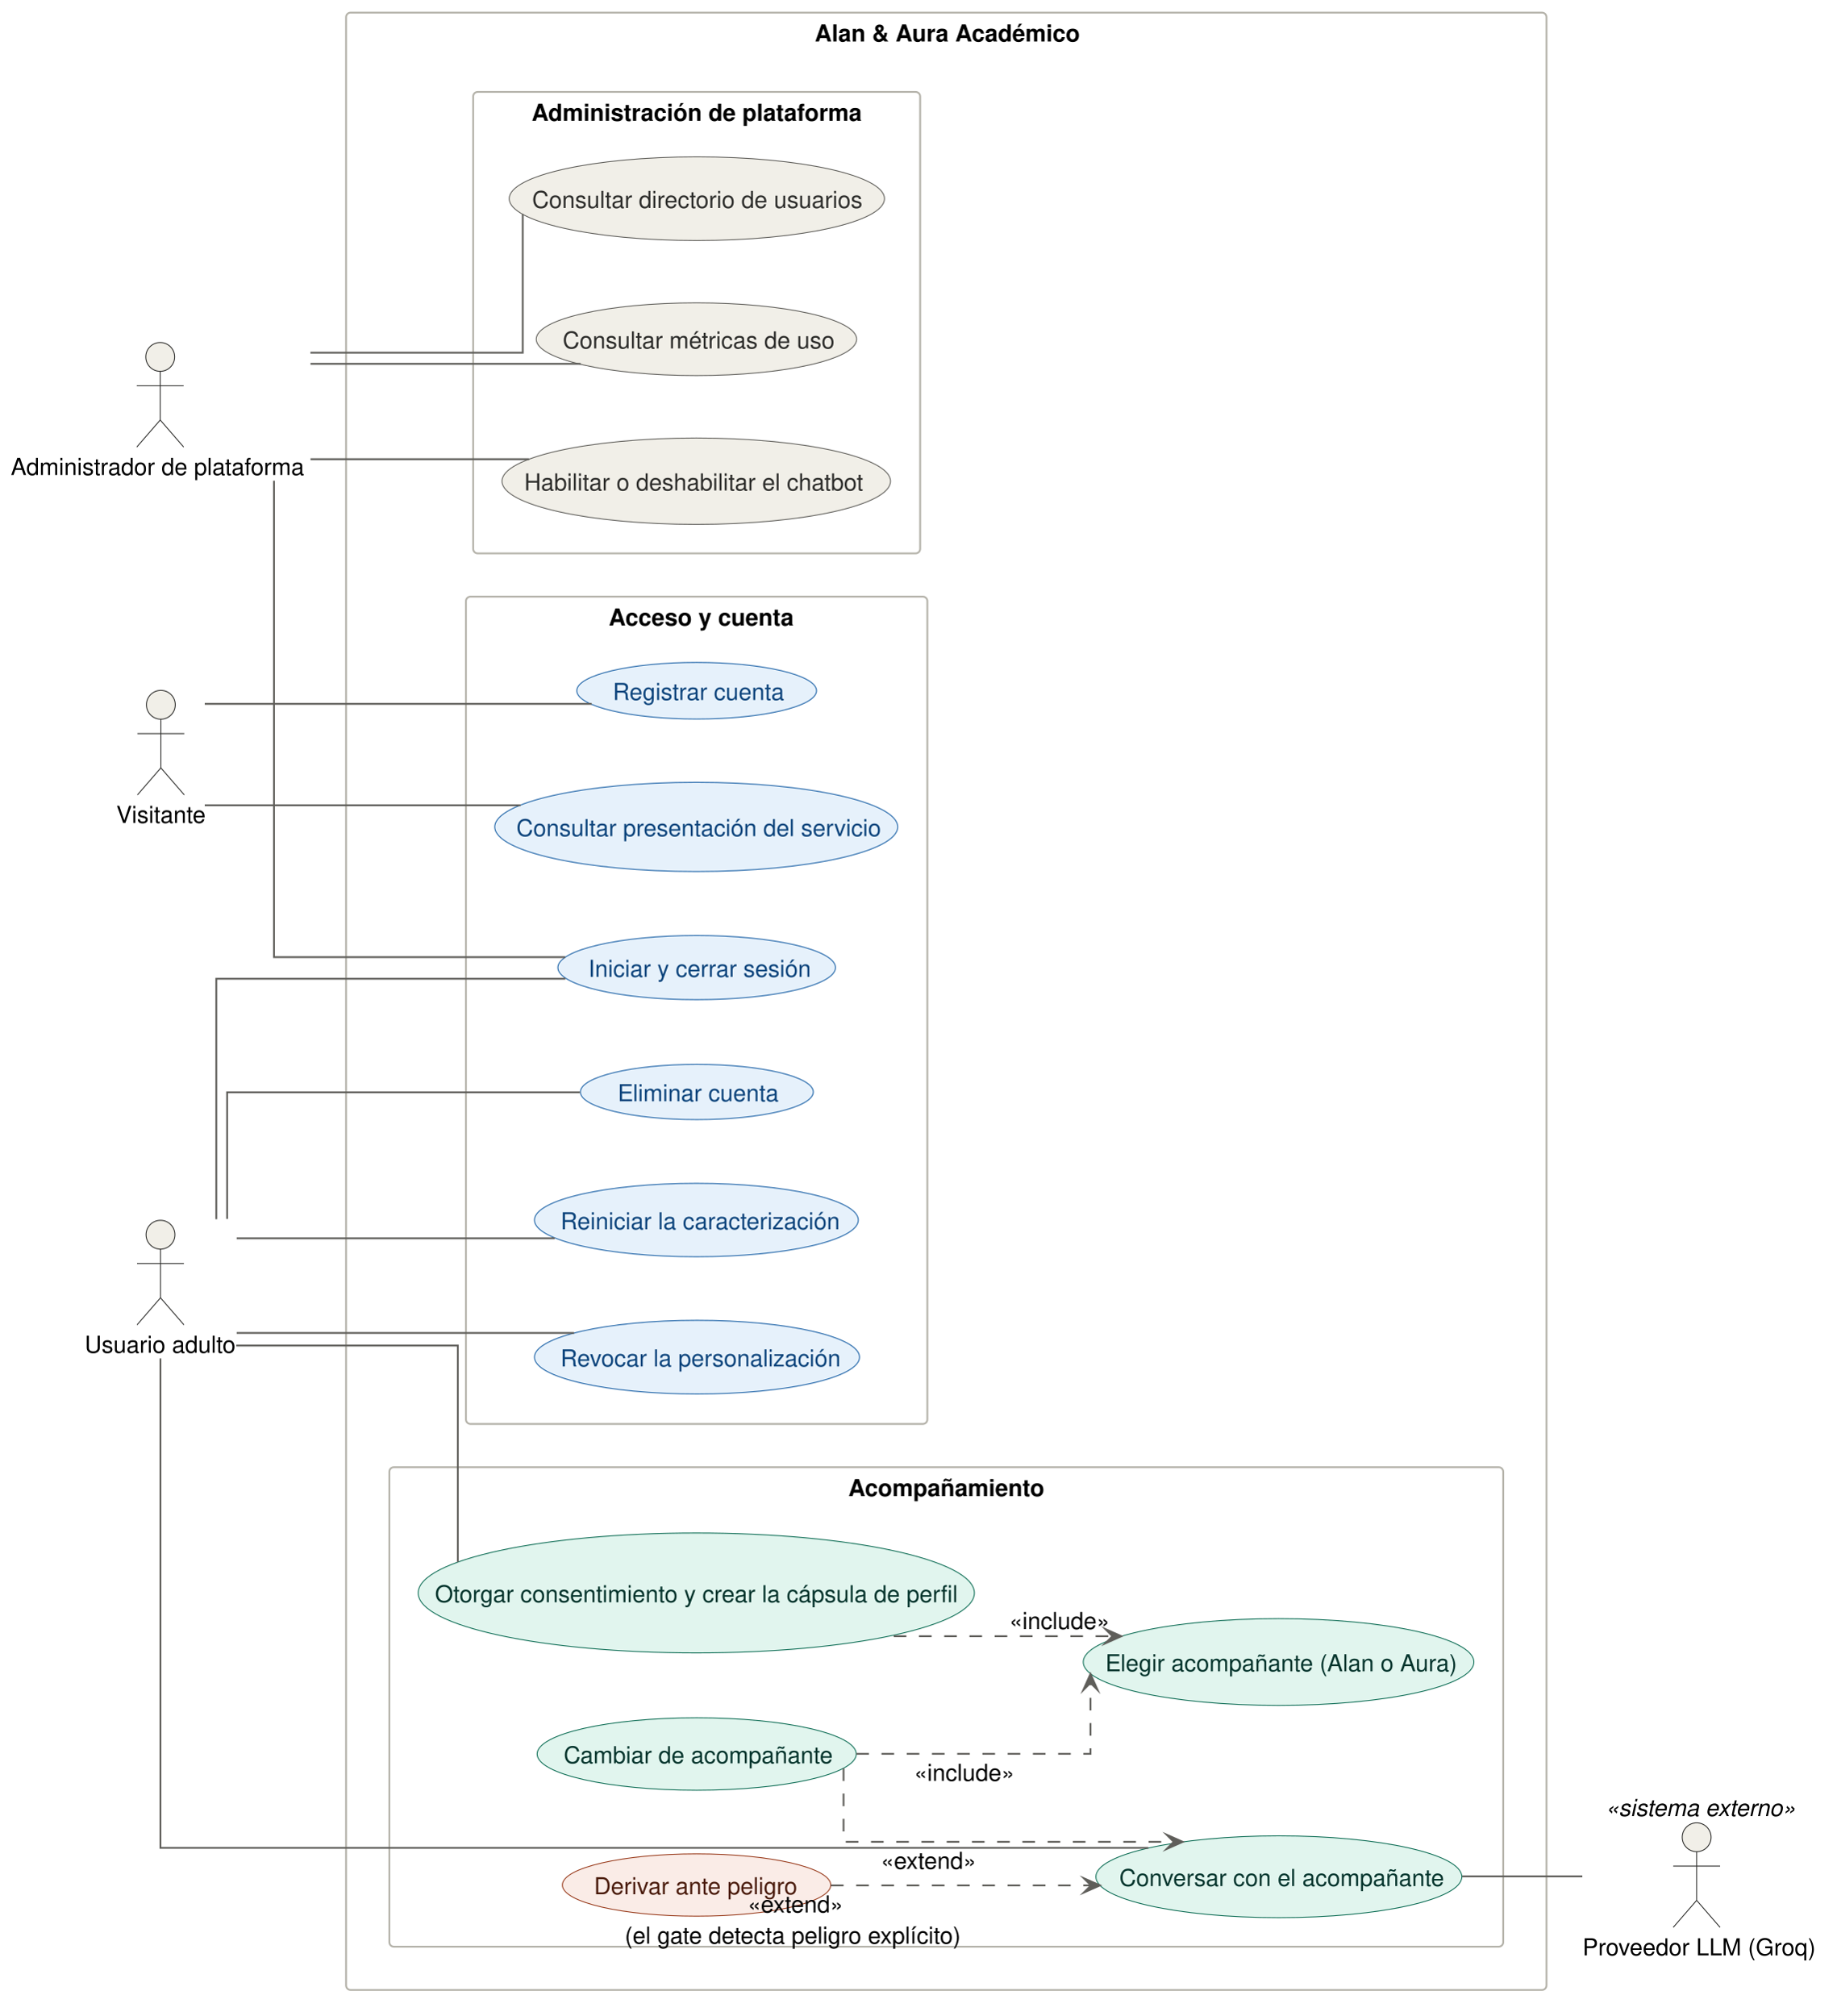
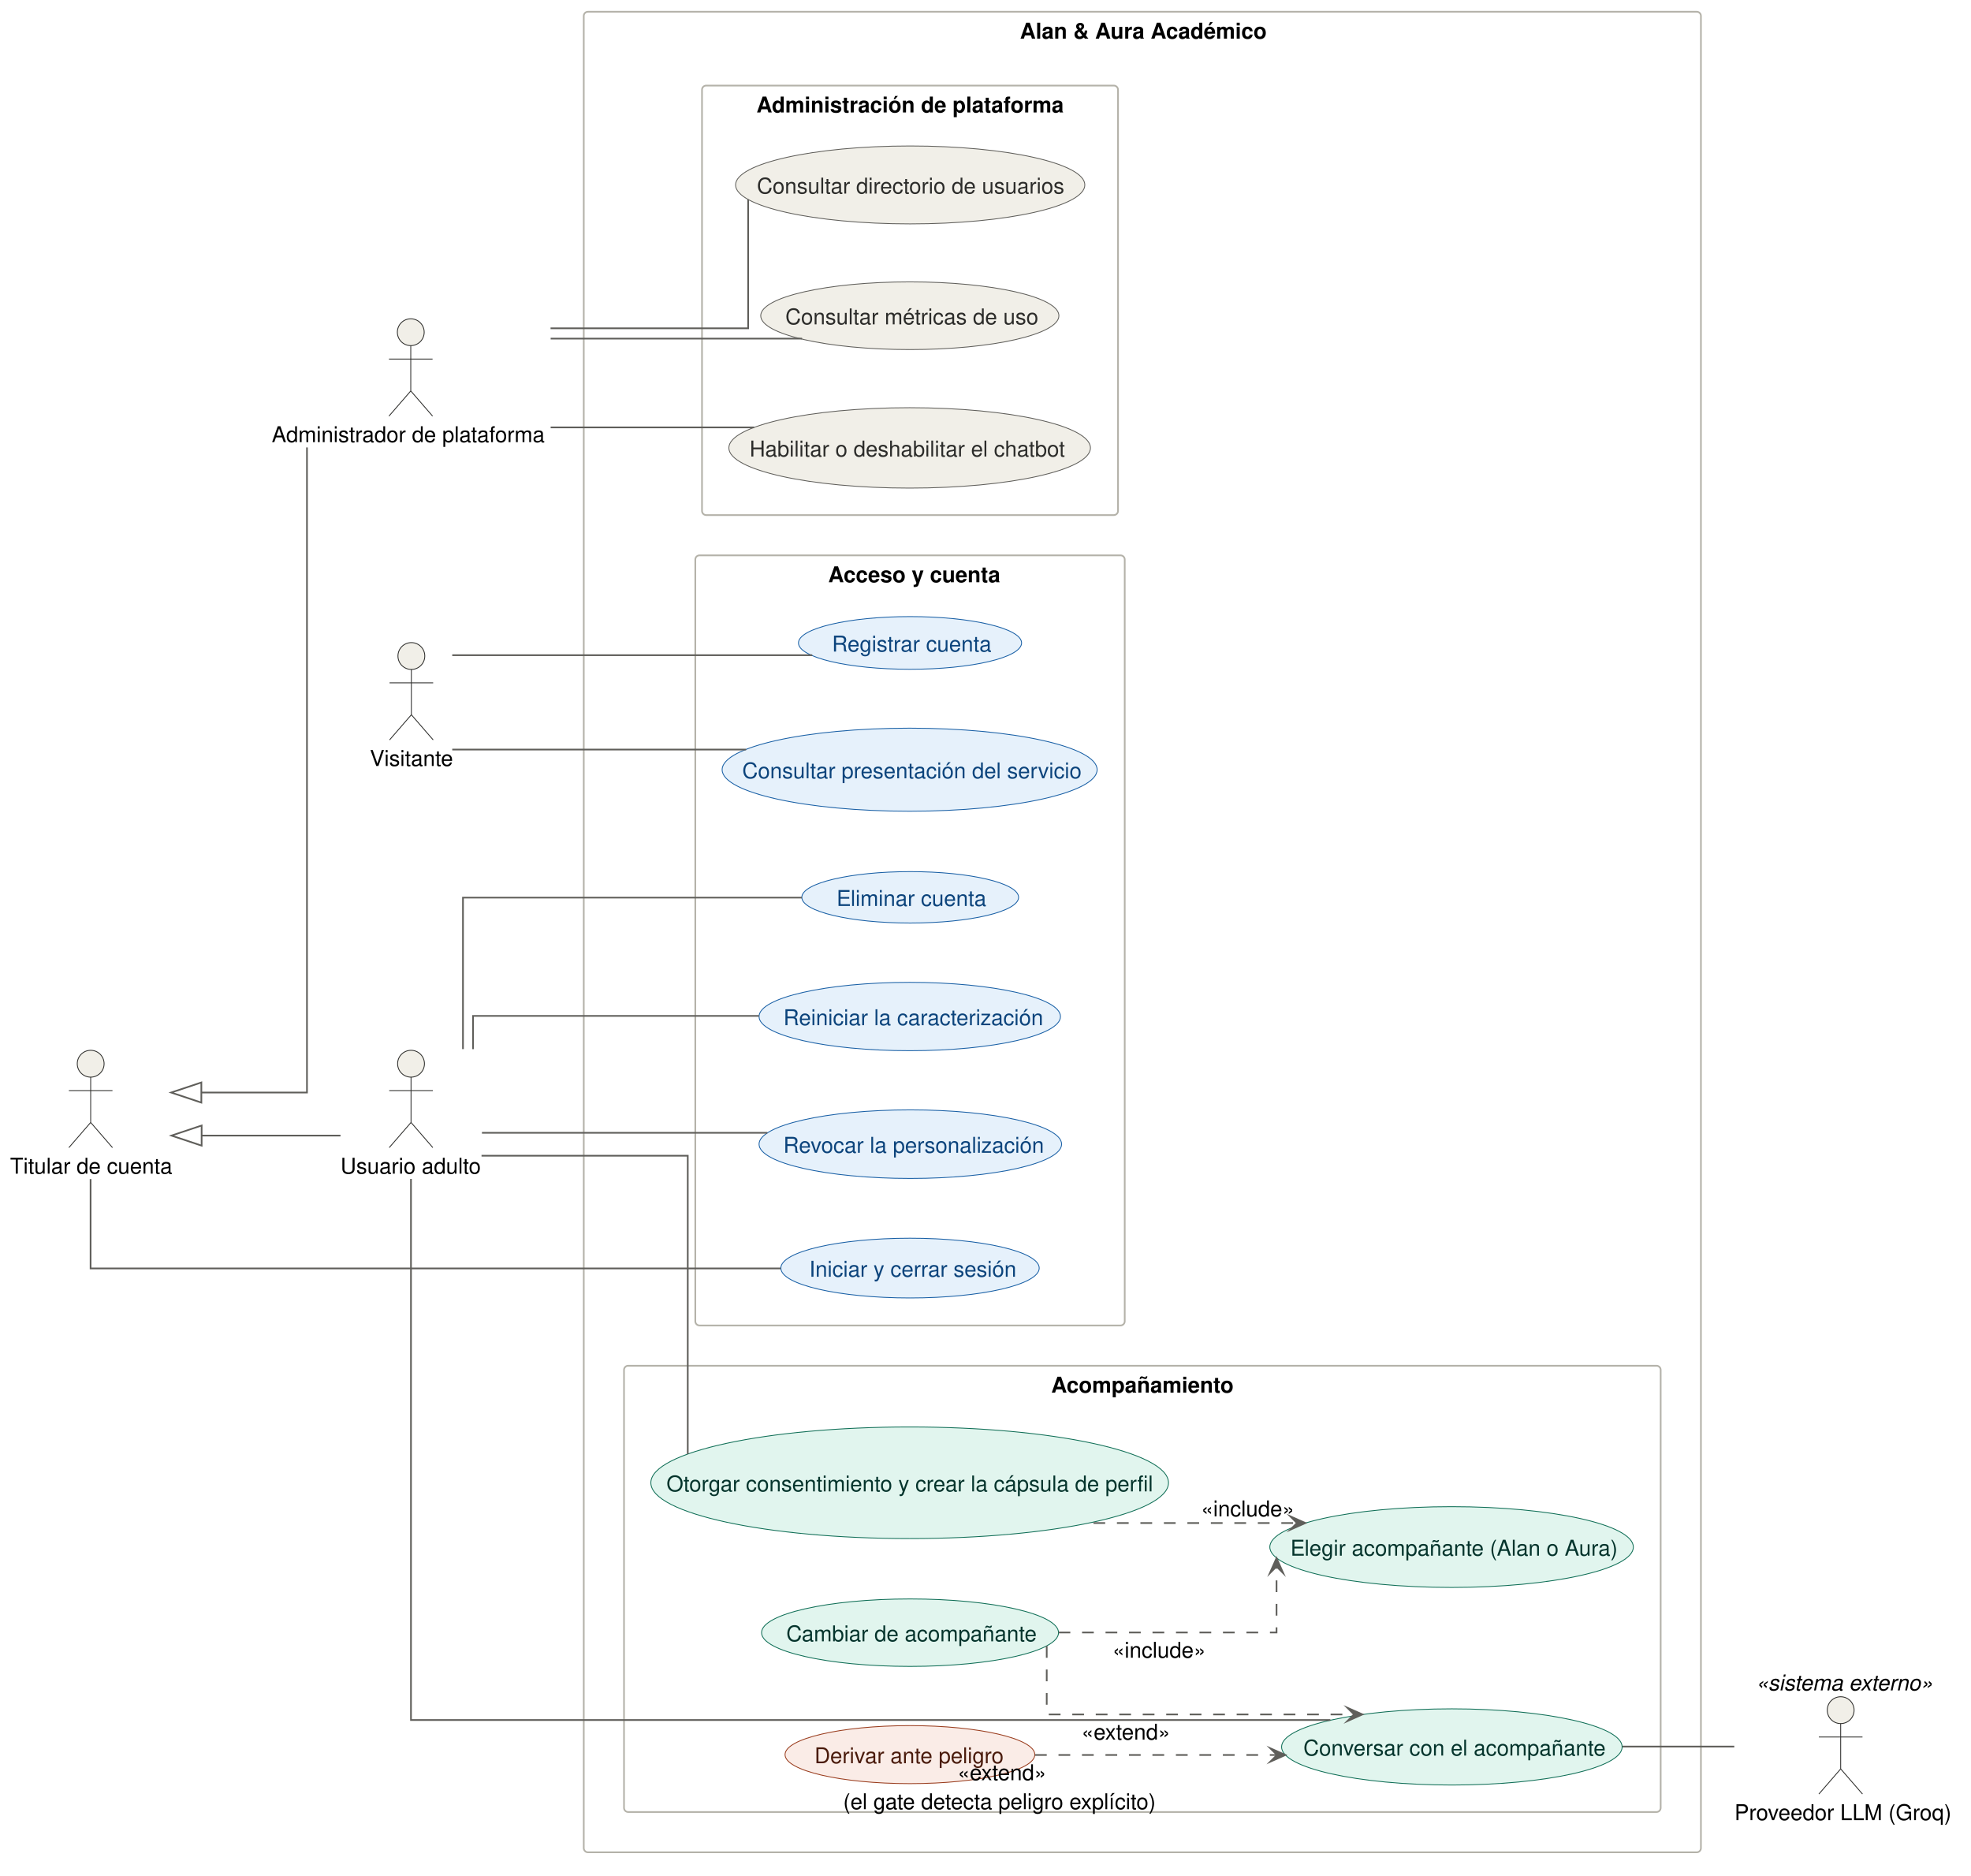
- <svg xmlns="http://www.w3.org/2000/svg" contentStyleType="text/css" data-diagram-type="DESCRIPTION" height="1118px" preserveAspectRatio="none" style="width:1019px;height:1118px;background:#FFFFFF;" version="1.1" viewBox="0 0 1019 1118" width="1019px" zoomAndPan="magnify">
+ <svg xmlns="http://www.w3.org/2000/svg" contentStyleType="text/css" data-diagram-type="DESCRIPTION" height="1118px" preserveAspectRatio="none" style="width:1175px;height:1118px;background:#FFFFFF;" version="1.1" viewBox="0 0 1175 1118" width="1175px" zoomAndPan="magnify">
  <defs />
  <g>
-     <g class="cluster" data-qualified-name="Alan . Aura Acad.mico" data-source-line="20" id="ent0005">
-       <rect fill="none" height="1097" rx="2.5" ry="2.5" style="stroke:#B4B2A9;stroke-width:1;" width="666" x="192" y="7" />
-       <text fill="#000000" font-family="Segoe UI, Helvetica, Arial, sans-serif" font-size="13" font-weight="700" lengthAdjust="spacing" textLength="145.92" x="452.04" y="23.028">Alan &amp; Aura Académico</text>
+     <g class="cluster" data-qualified-name="Alan . Aura Acad.mico" data-source-line="24" id="ent0008">
+       <rect fill="none" height="1097" rx="2.5" ry="2.5" style="stroke:#B4B2A9;stroke-width:1;" width="666" x="348" y="7" />
+       <text fill="#000000" font-family="Segoe UI, Helvetica, Arial, sans-serif" font-size="13" font-weight="700" lengthAdjust="spacing" textLength="145.92" x="608.04" y="23.028">Alan &amp; Aura Académico</text>
    </g>
-     <g class="cluster" data-qualified-name="Alan . Aura Acad.mico.Acceso y cuenta" data-source-line="21" id="ent0006">
-       <rect fill="none" height="459" rx="2.5" ry="2.5" style="stroke:#B4B2A9;stroke-width:1;" width="256" x="258.5" y="331" />
-       <text fill="#000000" font-family="Segoe UI, Helvetica, Arial, sans-serif" font-size="13" font-weight="700" lengthAdjust="spacing" textLength="97.544" x="337.728" y="347.028">Acceso y cuenta</text>
+     <g class="cluster" data-qualified-name="Alan . Aura Acad.mico.Acceso y cuenta" data-source-line="25" id="ent0009">
+       <rect fill="none" height="459" rx="2.5" ry="2.5" style="stroke:#B4B2A9;stroke-width:1;" width="256" x="414.5" y="331" />
+       <text fill="#000000" font-family="Segoe UI, Helvetica, Arial, sans-serif" font-size="13" font-weight="700" lengthAdjust="spacing" textLength="97.544" x="493.728" y="347.028">Acceso y cuenta</text>
    </g>
-     <g class="cluster" data-qualified-name="Alan . Aura Acad.mico.Acompa.amiento" data-source-line="29" id="ent0013">
-       <rect fill="none" height="266" rx="2.5" ry="2.5" style="stroke:#B4B2A9;stroke-width:1;" width="618" x="216" y="814" />
-       <text fill="#000000" font-family="Segoe UI, Helvetica, Arial, sans-serif" font-size="13" font-weight="700" lengthAdjust="spacing" textLength="108.659" x="470.67" y="830.028">Acompañamiento</text>
+     <g class="cluster" data-qualified-name="Alan . Aura Acad.mico.Acompa.amiento" data-source-line="33" id="ent0016">
+       <rect fill="none" height="266" rx="2.5" ry="2.5" style="stroke:#B4B2A9;stroke-width:1;" width="618" x="372" y="814" />
+       <text fill="#000000" font-family="Segoe UI, Helvetica, Arial, sans-serif" font-size="13" font-weight="700" lengthAdjust="spacing" textLength="108.659" x="626.67" y="830.028">Acompañamiento</text>
    </g>
-     <g class="cluster" data-qualified-name="Alan . Aura Acad.mico.Administraci.n de plataforma" data-source-line="36" id="ent0019">
-       <rect fill="none" height="256" rx="2.5" ry="2.5" style="stroke:#B4B2A9;stroke-width:1;" width="248" x="262.5" y="51" />
-       <text fill="#000000" font-family="Segoe UI, Helvetica, Arial, sans-serif" font-size="13" font-weight="700" lengthAdjust="spacing" textLength="183.105" x="294.948" y="67.028">Administración de plataforma</text>
+     <g class="cluster" data-qualified-name="Alan . Aura Acad.mico.Administraci.n de plataforma" data-source-line="40" id="ent0022">
+       <rect fill="none" height="256" rx="2.5" ry="2.5" style="stroke:#B4B2A9;stroke-width:1;" width="248" x="418.5" y="51" />
+       <text fill="#000000" font-family="Segoe UI, Helvetica, Arial, sans-serif" font-size="13" font-weight="700" lengthAdjust="spacing" textLength="183.105" x="450.948" y="67.028">Administración de plataforma</text>
    </g>
-     <g class="entity" data-qualified-name="Alan . Aura Acad.mico.Acceso y cuenta.CU_Pres" data-source-line="22" id="ent0007">
-       <ellipse cx="386.272" cy="458.754" fill="#E6F1FB" rx="111.772" ry="24.754" style="stroke:#185FA5;stroke-width:0.5;" />
-       <text fill="#0C447C" font-family="Segoe UI, Helvetica, Arial, sans-serif" font-size="13" lengthAdjust="spacing" textLength="199.627" x="286.459" y="463.9">Consultar presentación del servicio</text>
+     <g class="entity" data-qualified-name="Alan . Aura Acad.mico.Acceso y cuenta.CU_Pres" data-source-line="26" id="ent0010">
+       <ellipse cx="542.272" cy="458.754" fill="#E6F1FB" rx="111.772" ry="24.754" style="stroke:#185FA5;stroke-width:0.5;" />
+       <text fill="#0C447C" font-family="Segoe UI, Helvetica, Arial, sans-serif" font-size="13" lengthAdjust="spacing" textLength="199.627" x="442.459" y="463.9">Consultar presentación del servicio</text>
    </g>
-     <g class="entity" data-qualified-name="Alan . Aura Acad.mico.Acceso y cuenta.CU_Reg" data-source-line="23" id="ent0008">
-       <ellipse cx="386.508" cy="383.202" fill="#E6F1FB" rx="66.508" ry="15.701" style="stroke:#185FA5;stroke-width:0.5;" />
-       <text fill="#0C447C" font-family="Segoe UI, Helvetica, Arial, sans-serif" font-size="13" lengthAdjust="spacing" textLength="93.05" x="339.982" y="388.347">Registrar cuenta</text>
+     <g class="entity" data-qualified-name="Alan . Aura Acad.mico.Acceso y cuenta.CU_Reg" data-source-line="27" id="ent0011">
+       <ellipse cx="542.508" cy="383.202" fill="#E6F1FB" rx="66.508" ry="15.701" style="stroke:#185FA5;stroke-width:0.5;" />
+       <text fill="#0C447C" font-family="Segoe UI, Helvetica, Arial, sans-serif" font-size="13" lengthAdjust="spacing" textLength="93.05" x="495.982" y="388.347">Registrar cuenta</text>
    </g>
-     <g class="entity" data-qualified-name="Alan . Aura Acad.mico.Acceso y cuenta.CU_Login" data-source-line="24" id="ent0009">
-       <ellipse cx="386.513" cy="536.803" fill="#E6F1FB" rx="77.013" ry="17.803" style="stroke:#185FA5;stroke-width:0.5;" />
-       <text fill="#0C447C" font-family="Segoe UI, Helvetica, Arial, sans-serif" font-size="13" lengthAdjust="spacing" textLength="120.155" x="326.435" y="541.948">Iniciar y cerrar sesión</text>
+     <g class="entity" data-qualified-name="Alan . Aura Acad.mico.Acceso y cuenta.CU_Login" data-source-line="28" id="ent0012">
+       <ellipse cx="542.513" cy="755.803" fill="#E6F1FB" rx="77.013" ry="17.803" style="stroke:#185FA5;stroke-width:0.5;" />
+       <text fill="#0C447C" font-family="Segoe UI, Helvetica, Arial, sans-serif" font-size="13" lengthAdjust="spacing" textLength="120.155" x="482.435" y="760.948">Iniciar y cerrar sesión</text>
    </g>
-     <g class="entity" data-qualified-name="Alan . Aura Acad.mico.Acceso y cuenta.CU_Elim" data-source-line="25" id="ent0010">
-       <ellipse cx="386.613" cy="605.823" fill="#E6F1FB" rx="64.613" ry="15.323" style="stroke:#185FA5;stroke-width:0.5;" />
-       <text fill="#0C447C" font-family="Segoe UI, Helvetica, Arial, sans-serif" font-size="13" lengthAdjust="spacing" textLength="87.807" x="342.709" y="610.968">Eliminar cuenta</text>
+     <g class="entity" data-qualified-name="Alan . Aura Acad.mico.Acceso y cuenta.CU_Elim" data-source-line="29" id="ent0013">
+       <ellipse cx="542.613" cy="534.823" fill="#E6F1FB" rx="64.613" ry="15.323" style="stroke:#185FA5;stroke-width:0.5;" />
+       <text fill="#0C447C" font-family="Segoe UI, Helvetica, Arial, sans-serif" font-size="13" lengthAdjust="spacing" textLength="87.807" x="498.709" y="539.968">Eliminar cuenta</text>
    </g>
-     <g class="entity" data-qualified-name="Alan . Aura Acad.mico.Acceso y cuenta.CU_Reinit" data-source-line="26" id="ent0011">
-       <ellipse cx="386.347" cy="676.869" fill="#E6F1FB" rx="89.847" ry="20.369" style="stroke:#185FA5;stroke-width:0.5;" />
-       <text fill="#0C447C" font-family="Segoe UI, Helvetica, Arial, sans-serif" font-size="13" lengthAdjust="spacing" textLength="150.649" x="311.022" y="682.015">Reiniciar la caracterización</text>
+     <g class="entity" data-qualified-name="Alan . Aura Acad.mico.Acceso y cuenta.CU_Reinit" data-source-line="30" id="ent0014">
+       <ellipse cx="542.347" cy="605.869" fill="#E6F1FB" rx="89.847" ry="20.369" style="stroke:#185FA5;stroke-width:0.5;" />
+       <text fill="#0C447C" font-family="Segoe UI, Helvetica, Arial, sans-serif" font-size="13" lengthAdjust="spacing" textLength="150.649" x="467.022" y="611.015">Reiniciar la caracterización</text>
    </g>
-     <g class="entity" data-qualified-name="Alan . Aura Acad.mico.Acceso y cuenta.CU_Revoc" data-source-line="27" id="ent0012">
-       <ellipse cx="386.683" cy="752.937" fill="#E6F1FB" rx="90.183" ry="20.437" style="stroke:#185FA5;stroke-width:0.5;" />
-       <text fill="#0C447C" font-family="Segoe UI, Helvetica, Arial, sans-serif" font-size="13" lengthAdjust="spacing" textLength="151.423" x="310.971" y="758.082">Revocar la personalización</text>
+     <g class="entity" data-qualified-name="Alan . Aura Acad.mico.Acceso y cuenta.CU_Revoc" data-source-line="31" id="ent0015">
+       <ellipse cx="542.683" cy="681.937" fill="#E6F1FB" rx="90.183" ry="20.437" style="stroke:#185FA5;stroke-width:0.5;" />
+       <text fill="#0C447C" font-family="Segoe UI, Helvetica, Arial, sans-serif" font-size="13" lengthAdjust="spacing" textLength="151.423" x="466.971" y="687.082">Revocar la personalización</text>
    </g>
-     <g class="entity" data-qualified-name="Alan . Aura Acad.mico.Acompa.amiento.CU_Onb" data-source-line="30" id="ent0014">
-       <ellipse cx="386.294" cy="883.759" fill="#E1F5EE" rx="154.294" ry="33.259" style="stroke:#0F6E56;stroke-width:0.5;" />
-       <text fill="#04342C" font-family="Segoe UI, Helvetica, Arial, sans-serif" font-size="13" lengthAdjust="spacing" textLength="289.974" x="241.307" y="888.904">Otorgar consentimiento y crear la cápsula de perfil</text>
+     <g class="entity" data-qualified-name="Alan . Aura Acad.mico.Acompa.amiento.CU_Onb" data-source-line="34" id="ent0017">
+       <ellipse cx="542.294" cy="883.759" fill="#E1F5EE" rx="154.294" ry="33.259" style="stroke:#0F6E56;stroke-width:0.5;" />
+       <text fill="#04342C" font-family="Segoe UI, Helvetica, Arial, sans-serif" font-size="13" lengthAdjust="spacing" textLength="289.974" x="397.307" y="888.904">Otorgar consentimiento y crear la cápsula de perfil</text>
    </g>
-     <g class="entity" data-qualified-name="Alan . Aura Acad.mico.Acompa.amiento.CU_Elegir" data-source-line="31" id="ent0015">
-       <ellipse cx="709.355" cy="922.071" fill="#E1F5EE" rx="108.355" ry="24.071" style="stroke:#0F6E56;stroke-width:0.5;" />
-       <text fill="#04342C" font-family="Segoe UI, Helvetica, Arial, sans-serif" font-size="13" lengthAdjust="spacing" textLength="192.156" x="613.277" y="927.216">Elegir acompañante (Alan o Aura)</text>
+     <g class="entity" data-qualified-name="Alan . Aura Acad.mico.Acompa.amiento.CU_Elegir" data-source-line="35" id="ent0018">
+       <ellipse cx="865.355" cy="922.071" fill="#E1F5EE" rx="108.355" ry="24.071" style="stroke:#0F6E56;stroke-width:0.5;" />
+       <text fill="#04342C" font-family="Segoe UI, Helvetica, Arial, sans-serif" font-size="13" lengthAdjust="spacing" textLength="192.156" x="769.277" y="927.216">Elegir acompañante (Alan o Aura)</text>
    </g>
-     <g class="entity" data-qualified-name="Alan . Aura Acad.mico.Acompa.amiento.CU_Chat" data-source-line="32" id="ent0016">
-       <ellipse cx="709.515" cy="1041.203" fill="#E1F5EE" rx="101.515" ry="22.703" style="stroke:#0F6E56;stroke-width:0.5;" />
-       <text fill="#04342C" font-family="Segoe UI, Helvetica, Arial, sans-serif" font-size="13" lengthAdjust="spacing" textLength="177.049" x="620.99" y="1046.349">Conversar con el acompañante</text>
+     <g class="entity" data-qualified-name="Alan . Aura Acad.mico.Acompa.amiento.CU_Chat" data-source-line="36" id="ent0019">
+       <ellipse cx="865.515" cy="1041.203" fill="#E1F5EE" rx="101.515" ry="22.703" style="stroke:#0F6E56;stroke-width:0.5;" />
+       <text fill="#04342C" font-family="Segoe UI, Helvetica, Arial, sans-serif" font-size="13" lengthAdjust="spacing" textLength="177.049" x="776.99" y="1046.349">Conversar con el acompañante</text>
    </g>
-     <g class="entity" data-qualified-name="Alan . Aura Acad.mico.Acompa.amiento.CU_Cambiar" data-source-line="33" id="ent0017">
-       <ellipse cx="386.521" cy="973.104" fill="#E1F5EE" rx="88.521" ry="20.104" style="stroke:#0F6E56;stroke-width:0.5;" />
-       <text fill="#04342C" font-family="Segoe UI, Helvetica, Arial, sans-serif" font-size="13" lengthAdjust="spacing" textLength="147.583" x="312.729" y="978.25">Cambiar de acompañante</text>
+     <g class="entity" data-qualified-name="Alan . Aura Acad.mico.Acompa.amiento.CU_Cambiar" data-source-line="37" id="ent0020">
+       <ellipse cx="542.521" cy="973.104" fill="#E1F5EE" rx="88.521" ry="20.104" style="stroke:#0F6E56;stroke-width:0.5;" />
+       <text fill="#04342C" font-family="Segoe UI, Helvetica, Arial, sans-serif" font-size="13" lengthAdjust="spacing" textLength="147.583" x="468.729" y="978.25">Cambiar de acompañante</text>
    </g>
-     <g class="entity" data-qualified-name="Alan . Aura Acad.mico.Acompa.amiento.CU_Deriv" data-source-line="34" id="ent0018">
-       <ellipse cx="386.446" cy="1045.789" fill="#FAECE7" rx="74.446" ry="17.289" style="stroke:#993C1D;stroke-width:0.5;" />
-       <text fill="#4A1B0C" font-family="Segoe UI, Helvetica, Arial, sans-serif" font-size="13" lengthAdjust="spacing" textLength="113.769" x="329.561" y="1050.935">Derivar ante peligro</text>
+     <g class="entity" data-qualified-name="Alan . Aura Acad.mico.Acompa.amiento.CU_Deriv" data-source-line="38" id="ent0021">
+       <ellipse cx="542.446" cy="1045.789" fill="#FAECE7" rx="74.446" ry="17.289" style="stroke:#993C1D;stroke-width:0.5;" />
+       <text fill="#4A1B0C" font-family="Segoe UI, Helvetica, Arial, sans-serif" font-size="13" lengthAdjust="spacing" textLength="113.769" x="485.561" y="1050.935">Derivar ante peligro</text>
    </g>
-     <g class="entity" data-qualified-name="Alan . Aura Acad.mico.Administraci.n de plataforma.CU_Dir" data-source-line="37" id="ent0020">
-       <ellipse cx="386.607" cy="110.221" fill="#F1EFE8" rx="104.107" ry="23.221" style="stroke:#5F5E5A;stroke-width:0.5;" />
-       <text fill="#2C2C2A" font-family="Segoe UI, Helvetica, Arial, sans-serif" font-size="13" lengthAdjust="spacing" textLength="182.8" x="295.207" y="115.367">Consultar directorio de usuarios</text>
+     <g class="entity" data-qualified-name="Alan . Aura Acad.mico.Administraci.n de plataforma.CU_Dir" data-source-line="41" id="ent0023">
+       <ellipse cx="542.607" cy="110.221" fill="#F1EFE8" rx="104.107" ry="23.221" style="stroke:#5F5E5A;stroke-width:0.5;" />
+       <text fill="#2C2C2A" font-family="Segoe UI, Helvetica, Arial, sans-serif" font-size="13" lengthAdjust="spacing" textLength="182.8" x="451.207" y="115.367">Consultar directorio de usuarios</text>
    </g>
-     <g class="entity" data-qualified-name="Alan . Aura Acad.mico.Administraci.n de plataforma.CU_Met" data-source-line="38" id="ent0021">
-       <ellipse cx="386.38" cy="188.176" fill="#F1EFE8" rx="88.88" ry="20.176" style="stroke:#5F5E5A;stroke-width:0.5;" />
-       <text fill="#2C2C2A" font-family="Segoe UI, Helvetica, Arial, sans-serif" font-size="13" lengthAdjust="spacing" textLength="148.415" x="312.173" y="193.321">Consultar métricas de uso</text>
+     <g class="entity" data-qualified-name="Alan . Aura Acad.mico.Administraci.n de plataforma.CU_Met" data-source-line="42" id="ent0024">
+       <ellipse cx="542.38" cy="188.176" fill="#F1EFE8" rx="88.88" ry="20.176" style="stroke:#5F5E5A;stroke-width:0.5;" />
+       <text fill="#2C2C2A" font-family="Segoe UI, Helvetica, Arial, sans-serif" font-size="13" lengthAdjust="spacing" textLength="148.415" x="468.173" y="193.321">Consultar métricas de uso</text>
    </g>
-     <g class="entity" data-qualified-name="Alan . Aura Acad.mico.Administraci.n de plataforma.CU_Kill" data-source-line="39" id="ent0022">
-       <ellipse cx="386.279" cy="266.956" fill="#F1EFE8" rx="107.779" ry="23.956" style="stroke:#5F5E5A;stroke-width:0.5;" />
-       <text fill="#2C2C2A" font-family="Segoe UI, Helvetica, Arial, sans-serif" font-size="13" lengthAdjust="spacing" textLength="190.893" x="290.833" y="272.101">Habilitar o deshabilitar el chatbot</text>
+     <g class="entity" data-qualified-name="Alan . Aura Acad.mico.Administraci.n de plataforma.CU_Kill" data-source-line="43" id="ent0025">
+       <ellipse cx="542.279" cy="266.956" fill="#F1EFE8" rx="107.779" ry="23.956" style="stroke:#5F5E5A;stroke-width:0.5;" />
+       <text fill="#2C2C2A" font-family="Segoe UI, Helvetica, Arial, sans-serif" font-size="13" lengthAdjust="spacing" textLength="190.893" x="446.833" y="272.101">Habilitar o deshabilitar el chatbot</text>
    </g>
    <g class="entity" data-qualified-name="Visitante" data-source-line="15" id="ent0001">
-       <ellipse cx="89.234" cy="391" fill="#F1EFE8" rx="8" ry="8" style="stroke:#2C2C2A;stroke-width:0.5;" />
-       <path d="M89.234,399 L89.234,426 M76.234,407 L102.234,407 M89.234,426 L76.234,441 M89.234,426 L102.234,441" fill="none" style="stroke:#2C2C2A;stroke-width:0.5;" />
-       <text fill="#000000" font-family="Segoe UI, Helvetica, Arial, sans-serif" font-size="13" lengthAdjust="spacing" textLength="49.467" x="64.5" y="456.528">Visitante</text>
+       <ellipse cx="245.234" cy="391" fill="#F1EFE8" rx="8" ry="8" style="stroke:#2C2C2A;stroke-width:0.5;" />
+       <path d="M245.234,399 L245.234,426 M232.234,407 L258.234,407 M245.234,426 L232.234,441 M245.234,426 L258.234,441" fill="none" style="stroke:#2C2C2A;stroke-width:0.5;" />
+       <text fill="#000000" font-family="Segoe UI, Helvetica, Arial, sans-serif" font-size="13" lengthAdjust="spacing" textLength="49.467" x="220.5" y="456.528">Visitante</text>
    </g>
-     <g class="entity" data-qualified-name="Usuario" data-source-line="16" id="ent0002">
-       <ellipse cx="89.031" cy="685" fill="#F1EFE8" rx="8" ry="8" style="stroke:#2C2C2A;stroke-width:0.5;" />
-       <path d="M89.031,693 L89.031,720 M76.031,701 L102.031,701 M89.031,720 L76.031,735 M89.031,720 L102.031,735" fill="none" style="stroke:#2C2C2A;stroke-width:0.5;" />
-       <text fill="#000000" font-family="Segoe UI, Helvetica, Arial, sans-serif" font-size="13" lengthAdjust="spacing" textLength="84.062" x="47" y="750.528">Usuario adulto</text>
+     <g class="entity" data-qualified-name="Titular" data-source-line="16" id="ent0002">
+       <ellipse cx="54.058" cy="634" fill="#F1EFE8" rx="8" ry="8" style="stroke:#2C2C2A;stroke-width:0.5;" />
+       <path d="M54.058,642 L54.058,669 M41.058,650 L67.058,650 M54.058,669 L41.058,684 M54.058,669 L67.058,684" fill="none" style="stroke:#2C2C2A;stroke-width:0.5;" />
+       <text fill="#000000" font-family="Segoe UI, Helvetica, Arial, sans-serif" font-size="13" lengthAdjust="spacing" textLength="96.116" x="6" y="699.528">Titular de cuenta</text>
    </g>
-     <g class="entity" data-qualified-name="Admin" data-source-line="17" id="ent0003">
-       <ellipse cx="88.878" cy="198" fill="#F1EFE8" rx="8" ry="8" style="stroke:#2C2C2A;stroke-width:0.5;" />
-       <path d="M88.878,206 L88.878,233 M75.878,214 L101.878,214 M88.878,233 L75.878,248 M88.878,233 L101.878,248" fill="none" style="stroke:#2C2C2A;stroke-width:0.5;" />
-       <text fill="#000000" font-family="Segoe UI, Helvetica, Arial, sans-serif" font-size="13" lengthAdjust="spacing" textLength="165.756" x="6" y="263.528">Administrador de plataforma</text>
+     <g class="entity" data-qualified-name="Usuario" data-source-line="17" id="ent0003">
+       <ellipse cx="245.031" cy="634" fill="#F1EFE8" rx="8" ry="8" style="stroke:#2C2C2A;stroke-width:0.5;" />
+       <path d="M245.031,642 L245.031,669 M232.031,650 L258.031,650 M245.031,669 L232.031,684 M245.031,669 L258.031,684" fill="none" style="stroke:#2C2C2A;stroke-width:0.5;" />
+       <text fill="#000000" font-family="Segoe UI, Helvetica, Arial, sans-serif" font-size="13" lengthAdjust="spacing" textLength="84.062" x="203" y="699.528">Usuario adulto</text>
    </g>
-     <g class="entity" data-qualified-name="LLM" data-source-line="18" id="ent0004">
-       <ellipse cx="941.312" cy="1019.291" fill="#F1EFE8" rx="8" ry="8" style="stroke:#2C2C2A;stroke-width:0.5;" />
-       <path d="M941.312,1027.291 L941.312,1054.291 M928.312,1035.291 L954.312,1035.291 M941.312,1054.291 L928.312,1069.291 M941.312,1054.291 L954.312,1069.291" fill="none" style="stroke:#2C2C2A;stroke-width:0.5;" />
-       <text fill="#000000" font-family="Segoe UI, Helvetica, Arial, sans-serif" font-size="13" lengthAdjust="spacing" textLength="126.623" x="878" y="1084.819">Proveedor LLM (Groq)</text>
-       <text fill="#000000" font-family="Segoe UI, Helvetica, Arial, sans-serif" font-size="13" font-style="italic" lengthAdjust="spacing" textLength="100.96" x="890.832" y="1007.528">«sistema externo»</text>
+     <g class="entity" data-qualified-name="Admin" data-source-line="18" id="ent0004">
+       <ellipse cx="244.878" cy="198" fill="#F1EFE8" rx="8" ry="8" style="stroke:#2C2C2A;stroke-width:0.5;" />
+       <path d="M244.878,206 L244.878,233 M231.878,214 L257.878,214 M244.878,233 L231.878,248 M244.878,233 L257.878,248" fill="none" style="stroke:#2C2C2A;stroke-width:0.5;" />
+       <text fill="#000000" font-family="Segoe UI, Helvetica, Arial, sans-serif" font-size="13" lengthAdjust="spacing" textLength="165.756" x="162" y="263.528">Administrador de plataforma</text>
    </g>
-     <g class="link" data-entity-1="ent0001" data-entity-2="ent0007" data-link-type="association" data-source-line="43" id="lnk23">
-       <path d="M113.6,446.75 C151.67,446.75 226.94,446.75 288.8,446.75" fill="none" id="Visitante-CU_Pres" style="stroke:#5F5E5A;stroke-width:1;" />
+     <g class="entity" data-qualified-name="LLM" data-source-line="19" id="ent0005">
+       <ellipse cx="1097.312" cy="1019.291" fill="#F1EFE8" rx="8" ry="8" style="stroke:#2C2C2A;stroke-width:0.5;" />
+       <path d="M1097.312,1027.291 L1097.312,1054.291 M1084.312,1035.291 L1110.312,1035.291 M1097.312,1054.291 L1084.312,1069.291 M1097.312,1054.291 L1110.312,1069.291" fill="none" style="stroke:#2C2C2A;stroke-width:0.5;" />
+       <text fill="#000000" font-family="Segoe UI, Helvetica, Arial, sans-serif" font-size="13" lengthAdjust="spacing" textLength="126.623" x="1034" y="1084.819">Proveedor LLM (Groq)</text>
+       <text fill="#000000" font-family="Segoe UI, Helvetica, Arial, sans-serif" font-size="13" font-style="italic" lengthAdjust="spacing" textLength="100.96" x="1046.832" y="1007.528">«sistema externo»</text>
    </g>
-     <g class="link" data-entity-1="ent0001" data-entity-2="ent0008" data-link-type="association" data-source-line="44" id="lnk24">
-       <path d="M113.6,390.5 C160.3,390.5 262.98,390.5 328.22,390.5" fill="none" id="Visitante-CU_Reg" style="stroke:#5F5E5A;stroke-width:1;" />
+     <g class="link" data-entity-1="ent0002" data-entity-2="ent0003" data-link-type="extension" data-source-line="21" id="lnk6">
+       <path d="M120.2,676.83 C151.25,676.83 173.23,676.83 202.99,676.83" fill="none" id="Titular-backto-Usuario" style="stroke:#5F5E5A;stroke-width:1;" />
+       <polygon fill="none" points="102.2,676.83,120.2,682.83,120.2,670.83,102.2,676.83" style="stroke:#5F5E5A;stroke-width:1;stroke-linejoin:miter;stroke-miterlimit:10;" />
    </g>
-     <g class="link" data-entity-1="ent0002" data-entity-2="ent0009" data-link-type="association" data-source-line="45" id="lnk25">
-       <path d="M120,676.4 C120,625.69 120,543 120,543 C120,543 234.77,543 313.68,543" fill="none" id="Usuario-CU_Login" style="stroke:#5F5E5A;stroke-width:1;" />
+     <g class="link" data-entity-1="ent0002" data-entity-2="ent0004" data-link-type="extension" data-source-line="22" id="lnk7">
+       <path d="M120.03,651.17 C156.71,651.17 183,651.17 183,651.17 C183,651.17 183,371.14 183,266.68" fill="none" id="Titular-backto-Admin" style="stroke:#5F5E5A;stroke-width:1;" />
+       <polygon fill="none" points="102.03,651.17,120.03,657.17,120.03,645.17,102.03,651.17" style="stroke:#5F5E5A;stroke-width:1;stroke-linejoin:miter;stroke-miterlimit:10;" />
    </g>
-     <g class="link" data-entity-1="ent0002" data-entity-2="ent0014" data-link-type="association" data-source-line="46" id="lnk26">
-       <path d="M131.06,746.5 C179.95,746.5 254,746.5 254,746.5 C254,746.5 254,829.59 254,866.59" fill="none" id="Usuario-CU_Onb" style="stroke:#5F5E5A;stroke-width:1;" />
+     <g class="link" data-entity-1="ent0001" data-entity-2="ent0010" data-link-type="association" data-source-line="47" id="lnk26">
+       <path d="M269.6,446.75 C307.67,446.75 382.94,446.75 444.8,446.75" fill="none" id="Visitante-CU_Pres" style="stroke:#5F5E5A;stroke-width:1;" />
    </g>
-     <g class="link" data-entity-1="ent0002" data-entity-2="ent0016" data-link-type="association" data-source-line="47" id="lnk27">
-       <path d="M89,753.66 C89,836.8 89,1025.17 89,1025.17 C89,1025.17 473.43,1025.17 637.11,1025.17" fill="none" id="Usuario-CU_Chat" style="stroke:#5F5E5A;stroke-width:1;" />
+     <g class="link" data-entity-1="ent0001" data-entity-2="ent0011" data-link-type="association" data-source-line="48" id="lnk27">
+       <path d="M269.6,390.5 C316.3,390.5 418.98,390.5 484.22,390.5" fill="none" id="Visitante-CU_Reg" style="stroke:#5F5E5A;stroke-width:1;" />
    </g>
-     <g class="link" data-entity-1="ent0002" data-entity-2="ent0010" data-link-type="association" data-source-line="48" id="lnk28">
-       <path d="M126,676.26 C126,644.93 126,606 126,606 C126,606 244.62,606 321.77,606" fill="none" id="Usuario-CU_Elim" style="stroke:#5F5E5A;stroke-width:1;" />
+     <g class="link" data-entity-1="ent0002" data-entity-2="ent0012" data-link-type="association" data-source-line="49" id="lnk28">
+       <path d="M54,702.75 C54,727.89 54,756 54,756 C54,756 327.71,756 465.37,756" fill="none" id="Titular-CU_Login" style="stroke:#5F5E5A;stroke-width:1;" />
    </g>
-     <g class="link" data-entity-1="ent0002" data-entity-2="ent0011" data-link-type="association" data-source-line="49" id="lnk29">
-       <path d="M131.31,687 C177.11,687 251.18,687 307.75,687" fill="none" id="Usuario-CU_Reinit" style="stroke:#5F5E5A;stroke-width:1;" />
+     <g class="link" data-entity-1="ent0003" data-entity-2="ent0017" data-link-type="association" data-source-line="50" id="lnk29">
+       <path d="M287.06,688.83 C335.95,688.83 410,688.83 410,688.83 C410,688.83 410,818.92 410,866.68" fill="none" id="Usuario-CU_Onb" style="stroke:#5F5E5A;stroke-width:1;" />
    </g>
-     <g class="link" data-entity-1="ent0002" data-entity-2="ent0012" data-link-type="association" data-source-line="50" id="lnk30">
-       <path d="M131.31,739.5 C180.08,739.5 260.9,739.5 318.52,739.5" fill="none" id="Usuario-CU_Revoc" style="stroke:#5F5E5A;stroke-width:1;" />
+     <g class="link" data-entity-1="ent0003" data-entity-2="ent0019" data-link-type="association" data-source-line="51" id="lnk30">
+       <path d="M245,702.65 C245,795.82 245,1025.17 245,1025.17 C245,1025.17 629.43,1025.17 793.11,1025.17" fill="none" id="Usuario-CU_Chat" style="stroke:#5F5E5A;stroke-width:1;" />
    </g>
-     <g class="link" data-entity-1="ent0003" data-entity-2="ent0009" data-link-type="association" data-source-line="51" id="lnk31">
-       <path d="M152,266.68 C152,348.37 152,531 152,531 C152,531 244.75,531 313.59,531" fill="none" id="Admin-CU_Login" style="stroke:#5F5E5A;stroke-width:1;" />
+     <g class="link" data-entity-1="ent0003" data-entity-2="ent0013" data-link-type="association" data-source-line="52" id="lnk31">
+       <path d="M276,625.3 C276,587.3 276,535 276,535 C276,535 399.12,535 477.99,535" fill="none" id="Usuario-CU_Elim" style="stroke:#5F5E5A;stroke-width:1;" />
    </g>
-     <g class="link" data-entity-1="ent0003" data-entity-2="ent0020" data-link-type="association" data-source-line="52" id="lnk32">
-       <path d="M172.21,195.67 C227.5,195.67 290,195.67 290,195.67 C290,195.67 290,140.73 290,118.85" fill="none" id="Admin-CU_Dir" style="stroke:#5F5E5A;stroke-width:1;" />
+     <g class="link" data-entity-1="ent0003" data-entity-2="ent0014" data-link-type="association" data-source-line="53" id="lnk32">
+       <path d="M282,625.31 C282,614.43 282,605.5 282,605.5 C282,605.5 377.19,605.5 452.49,605.5" fill="none" id="Usuario-CU_Reinit" style="stroke:#5F5E5A;stroke-width:1;" />
    </g>
-     <g class="link" data-entity-1="ent0003" data-entity-2="ent0021" data-link-type="association" data-source-line="53" id="lnk33">
-       <path d="M172.27,201.83 C219.71,201.83 278.26,201.83 322.15,201.83" fill="none" id="Admin-CU_Met" style="stroke:#5F5E5A;stroke-width:1;" />
+     <g class="link" data-entity-1="ent0003" data-entity-2="ent0015" data-link-type="association" data-source-line="54" id="lnk33">
+       <path d="M287.31,675.17 C331.42,675.17 401.77,675.17 457.44,675.17" fill="none" id="Usuario-CU_Revoc" style="stroke:#5F5E5A;stroke-width:1;" />
    </g>
-     <g class="link" data-entity-1="ent0003" data-entity-2="ent0022" data-link-type="association" data-source-line="54" id="lnk34">
-       <path d="M172.27,254.75 C210,254.75 254.75,254.75 293.57,254.75" fill="none" id="Admin-CU_Kill" style="stroke:#5F5E5A;stroke-width:1;" />
+     <g class="link" data-entity-1="ent0004" data-entity-2="ent0023" data-link-type="association" data-source-line="55" id="lnk34">
+       <path d="M328.21,195.67 C383.5,195.67 446,195.67 446,195.67 C446,195.67 446,140.73 446,118.85" fill="none" id="Admin-CU_Dir" style="stroke:#5F5E5A;stroke-width:1;" />
    </g>
-     <g class="link" data-entity-1="ent0016" data-entity-2="ent0004" data-link-type="association" data-source-line="55" id="lnk35">
-       <path d="M811.26,1041 C833.9,1041 857.28,1041 877.88,1041" fill="none" id="CU_Chat-LLM" style="stroke:#5F5E5A;stroke-width:1;" />
+     <g class="link" data-entity-1="ent0004" data-entity-2="ent0024" data-link-type="association" data-source-line="56" id="lnk35">
+       <path d="M328.27,201.83 C375.71,201.83 434.26,201.83 478.15,201.83" fill="none" id="Admin-CU_Met" style="stroke:#5F5E5A;stroke-width:1;" />
    </g>
-     <g class="link" data-entity-1="ent0014" data-entity-2="ent0015" data-link-type="dependency" data-source-line="57" id="lnk36">
-       <path d="M495.85,907.75 C537.03,907.75 578.28,907.75 617.18,907.75" fill="none" id="CU_Onb-to-CU_Elegir" style="stroke:#5F5E5A;stroke-width:1;stroke-dasharray:7,7;" />
-       <polygon fill="#5F5E5A" points="622.18,907.75,613.18,903.75,617.18,907.75,613.18,911.75,622.18,907.75" style="stroke:#5F5E5A;stroke-width:1;stroke-linejoin:miter;stroke-miterlimit:10;" />
-       <text fill="#000000" font-family="Segoe UI, Helvetica, Arial, sans-serif" font-size="13" lengthAdjust="spacing" textLength="54.622" x="560.02" y="903.778">«include»</text>
+     <g class="link" data-entity-1="ent0004" data-entity-2="ent0025" data-link-type="association" data-source-line="57" id="lnk36">
+       <path d="M328.27,254.75 C366,254.75 410.75,254.75 449.57,254.75" fill="none" id="Admin-CU_Kill" style="stroke:#5F5E5A;stroke-width:1;" />
    </g>
-     <g class="link" data-entity-1="ent0017" data-entity-2="ent0015" data-link-type="dependency" data-source-line="58" id="lnk37">
-       <path d="M475.06,973 C535.62,973 605,973 605,973 C605,973 605,947.49 605,933.67" fill="none" id="CU_Cambiar-to-CU_Elegir" style="stroke:#5F5E5A;stroke-width:1;stroke-dasharray:7,7;" />
-       <polygon fill="#5F5E5A" points="605,928.67,601,937.67,605,933.67,609,937.67,605,928.67" style="stroke:#5F5E5A;stroke-width:1;stroke-linejoin:miter;stroke-miterlimit:10;" />
-       <text fill="#000000" font-family="Segoe UI, Helvetica, Arial, sans-serif" font-size="13" lengthAdjust="spacing" textLength="54.622" x="507.19" y="988.028">«include»</text>
+     <g class="link" data-entity-1="ent0019" data-entity-2="ent0005" data-link-type="association" data-source-line="58" id="lnk37">
+       <path d="M967.26,1041 C989.9,1041 1013.28,1041 1033.88,1041" fill="none" id="CU_Chat-LLM" style="stroke:#5F5E5A;stroke-width:1;" />
    </g>
-     <g class="link" data-entity-1="ent0017" data-entity-2="ent0016" data-link-type="dependency" data-source-line="59" id="lnk38">
-       <path d="M468,981.06 C468,994.93 468,1021.83 468,1021.83 C468,1021.83 580.08,1021.83 651.2,1021.83" fill="none" id="CU_Cambiar-to-CU_Chat" style="stroke:#5F5E5A;stroke-width:1;stroke-dasharray:7,7;" />
-       <polygon fill="#5F5E5A" points="656.2,1021.83,647.2,1017.83,651.2,1021.83,647.2,1025.83,656.2,1021.83" style="stroke:#5F5E5A;stroke-width:1;stroke-linejoin:miter;stroke-miterlimit:10;" />
-       <text fill="#000000" font-family="Segoe UI, Helvetica, Arial, sans-serif" font-size="13" lengthAdjust="spacing" textLength="52.133" x="488.72" y="1036.858">«extend»</text>
+     <g class="link" data-entity-1="ent0017" data-entity-2="ent0018" data-link-type="dependency" data-source-line="60" id="lnk38">
+       <path d="M651.85,907.75 C693.03,907.75 734.28,907.75 773.18,907.75" fill="none" id="CU_Onb-to-CU_Elegir" style="stroke:#5F5E5A;stroke-width:1;stroke-dasharray:7,7;" />
+       <polygon fill="#5F5E5A" points="778.18,907.75,769.18,903.75,773.18,907.75,769.18,911.75,778.18,907.75" style="stroke:#5F5E5A;stroke-width:1;stroke-linejoin:miter;stroke-miterlimit:10;" />
+       <text fill="#000000" font-family="Segoe UI, Helvetica, Arial, sans-serif" font-size="13" lengthAdjust="spacing" textLength="54.622" x="716.02" y="903.778">«include»</text>
    </g>
-     <g class="link" data-entity-1="ent0018" data-entity-2="ent0016" data-link-type="dependency" data-source-line="60" id="lnk39">
-       <path d="M461.01,1046 C505.35,1046 557.16,1046 605.27,1046" fill="none" id="CU_Deriv-to-CU_Chat" style="stroke:#5F5E5A;stroke-width:1;stroke-dasharray:7,7;" />
-       <polygon fill="#5F5E5A" points="610.27,1046,601.27,1042,605.27,1046,601.27,1050,610.27,1046" style="stroke:#5F5E5A;stroke-width:1;stroke-linejoin:miter;stroke-miterlimit:10;" />
-       <text fill="#000000" font-family="Segoe UI, Helvetica, Arial, sans-serif" font-size="13" lengthAdjust="spacing" textLength="52.133" x="414.874" y="1061.028">«extend»</text>
-       <text fill="#000000" font-family="Segoe UI, Helvetica, Arial, sans-serif" font-size="13" lengthAdjust="spacing" textLength="188.602" x="346.64" y="1078.319">(el gate detecta peligro explícito)</text>
+     <g class="link" data-entity-1="ent0020" data-entity-2="ent0018" data-link-type="dependency" data-source-line="61" id="lnk39">
+       <path d="M631.06,973 C691.62,973 761,973 761,973 C761,973 761,947.49 761,933.67" fill="none" id="CU_Cambiar-to-CU_Elegir" style="stroke:#5F5E5A;stroke-width:1;stroke-dasharray:7,7;" />
+       <polygon fill="#5F5E5A" points="761,928.67,757,937.67,761,933.67,765,937.67,761,928.67" style="stroke:#5F5E5A;stroke-width:1;stroke-linejoin:miter;stroke-miterlimit:10;" />
+       <text fill="#000000" font-family="Segoe UI, Helvetica, Arial, sans-serif" font-size="13" lengthAdjust="spacing" textLength="54.622" x="663.19" y="988.028">«include»</text>
+     </g>
+     <g class="link" data-entity-1="ent0020" data-entity-2="ent0019" data-link-type="dependency" data-source-line="62" id="lnk40">
+       <path d="M624,981.06 C624,994.93 624,1021.83 624,1021.83 C624,1021.83 736.08,1021.83 807.2,1021.83" fill="none" id="CU_Cambiar-to-CU_Chat" style="stroke:#5F5E5A;stroke-width:1;stroke-dasharray:7,7;" />
+       <polygon fill="#5F5E5A" points="812.2,1021.83,803.2,1017.83,807.2,1021.83,803.2,1025.83,812.2,1021.83" style="stroke:#5F5E5A;stroke-width:1;stroke-linejoin:miter;stroke-miterlimit:10;" />
+       <text fill="#000000" font-family="Segoe UI, Helvetica, Arial, sans-serif" font-size="13" lengthAdjust="spacing" textLength="52.133" x="644.72" y="1036.858">«extend»</text>
+     </g>
+     <g class="link" data-entity-1="ent0021" data-entity-2="ent0019" data-link-type="dependency" data-source-line="63" id="lnk41">
+       <path d="M617.01,1046 C661.35,1046 713.16,1046 761.27,1046" fill="none" id="CU_Deriv-to-CU_Chat" style="stroke:#5F5E5A;stroke-width:1;stroke-dasharray:7,7;" />
+       <polygon fill="#5F5E5A" points="766.27,1046,757.27,1042,761.27,1046,757.27,1050,766.27,1046" style="stroke:#5F5E5A;stroke-width:1;stroke-linejoin:miter;stroke-miterlimit:10;" />
+       <text fill="#000000" font-family="Segoe UI, Helvetica, Arial, sans-serif" font-size="13" lengthAdjust="spacing" textLength="52.133" x="570.874" y="1061.028">«extend»</text>
+       <text fill="#000000" font-family="Segoe UI, Helvetica, Arial, sans-serif" font-size="13" lengthAdjust="spacing" textLength="188.602" x="502.64" y="1078.319">(el gate detecta peligro explícito)</text>
    </g>
  </g>
</svg>
